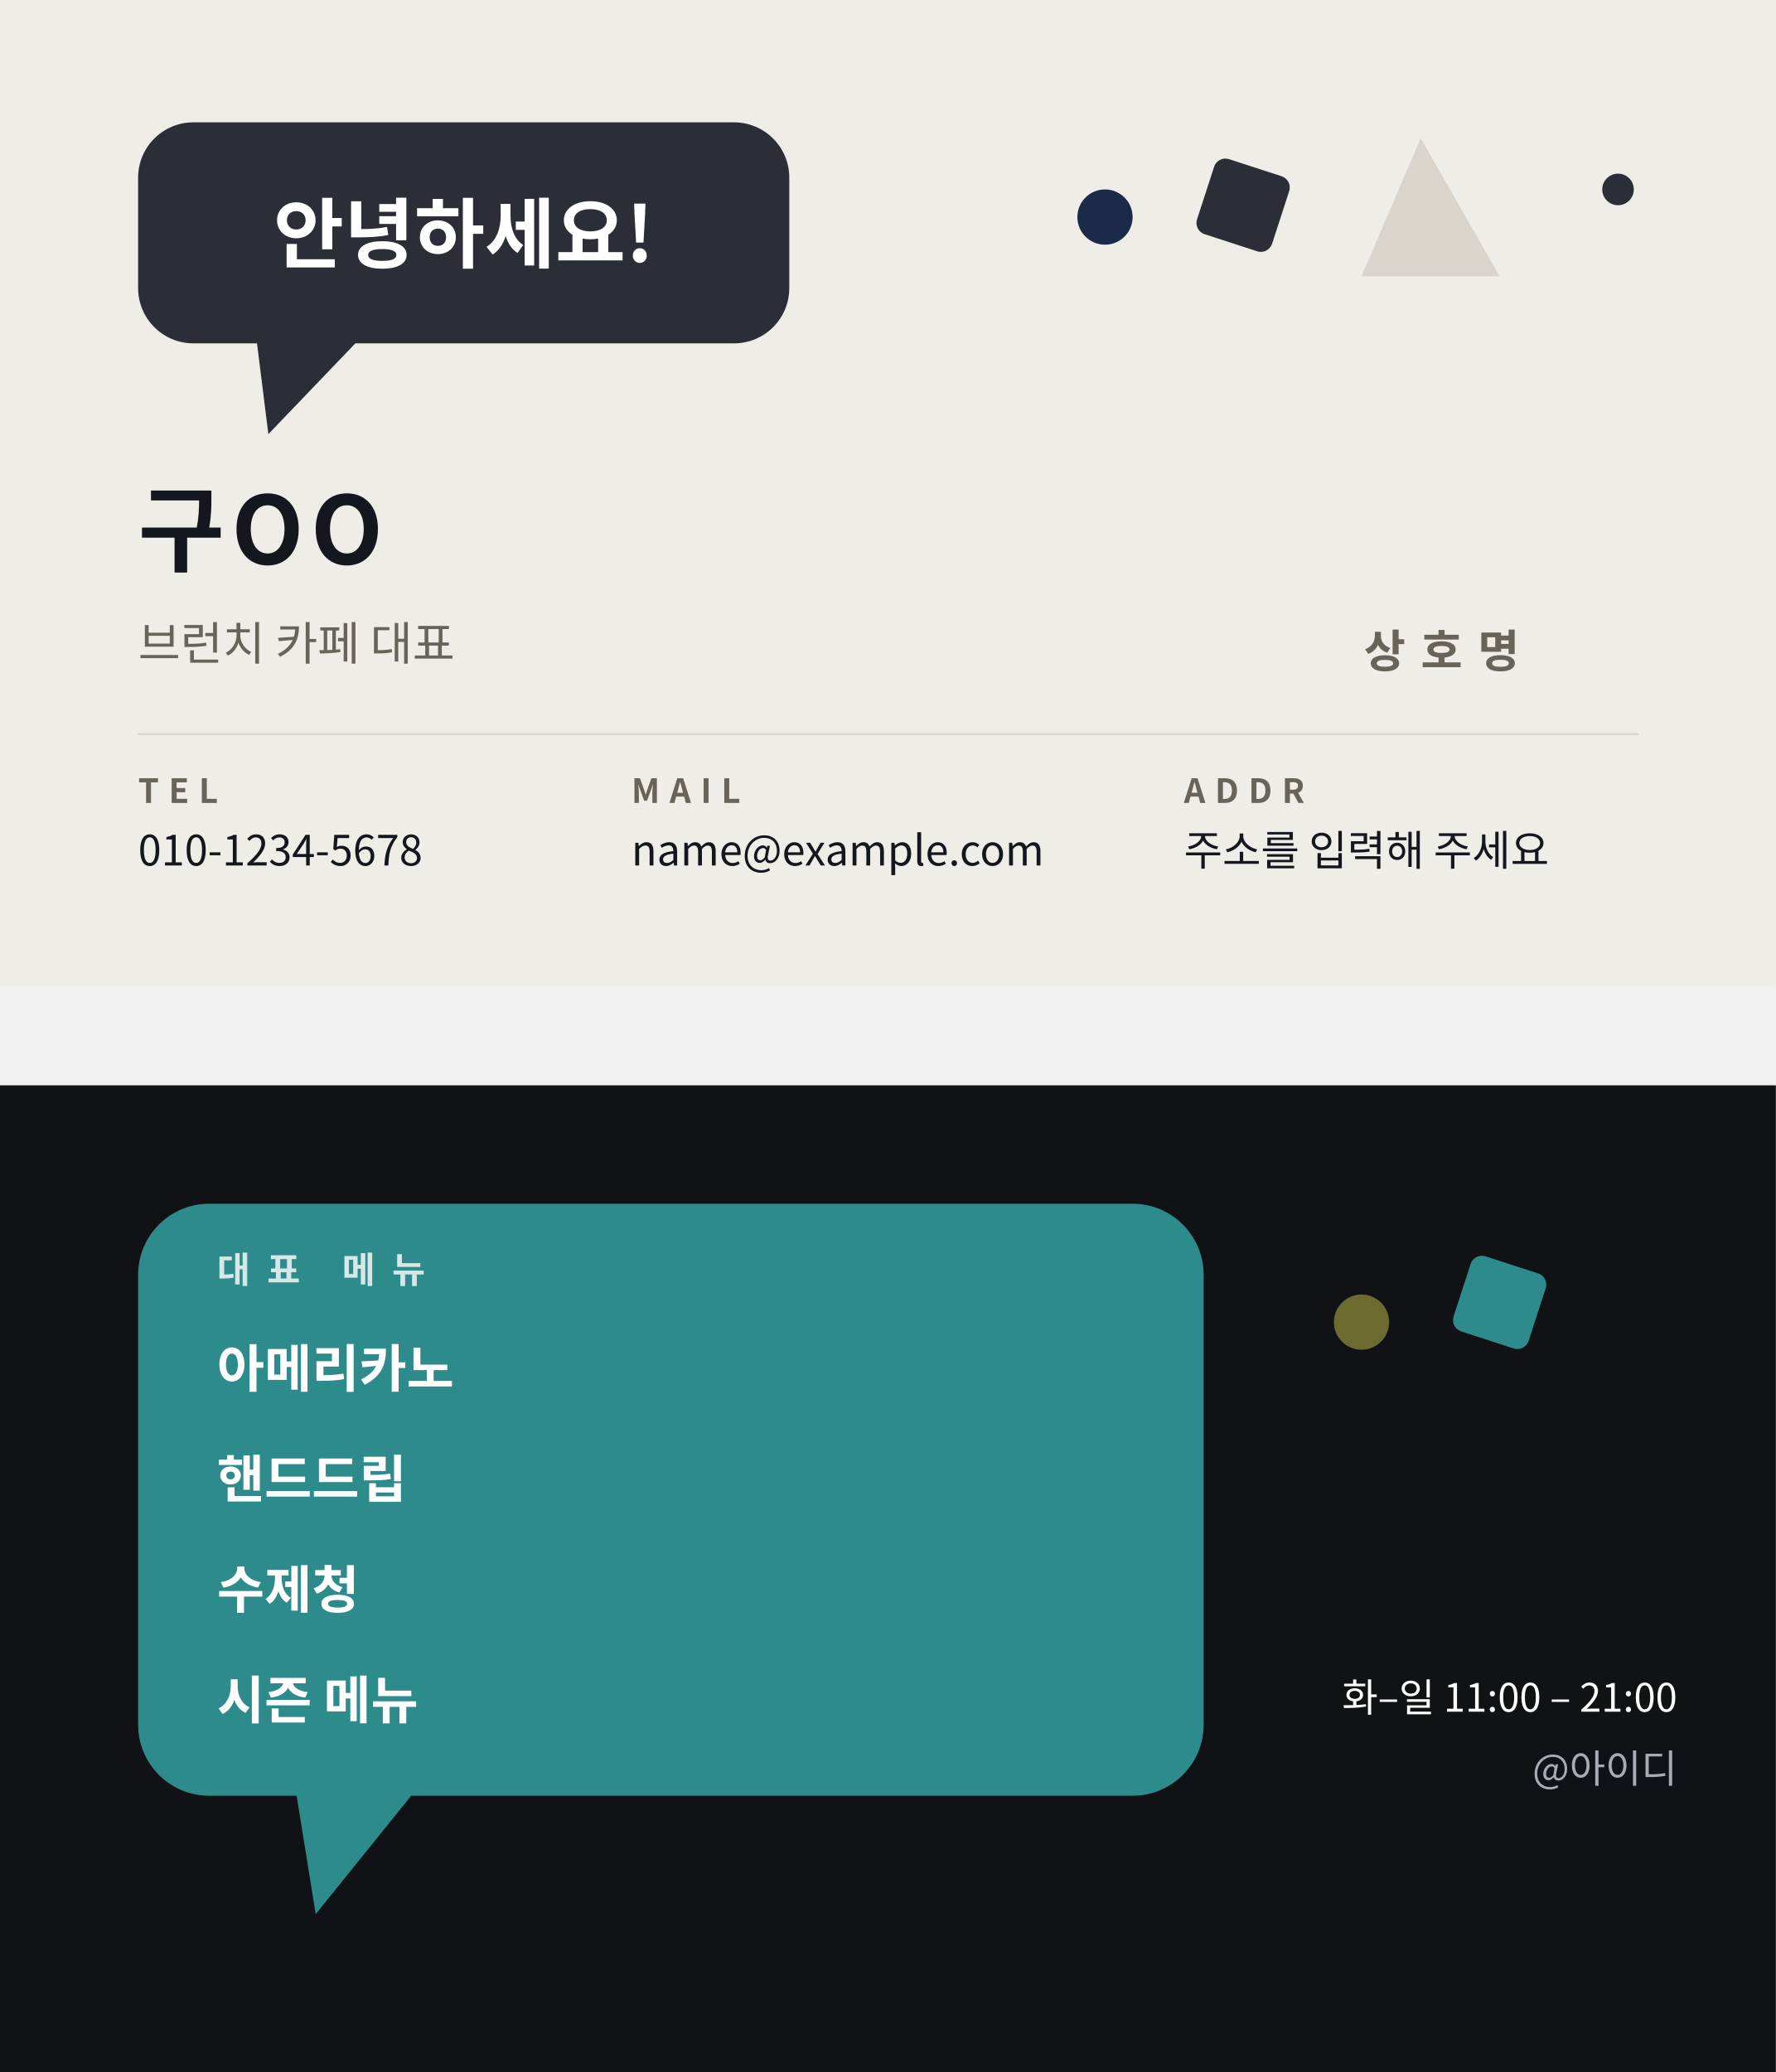
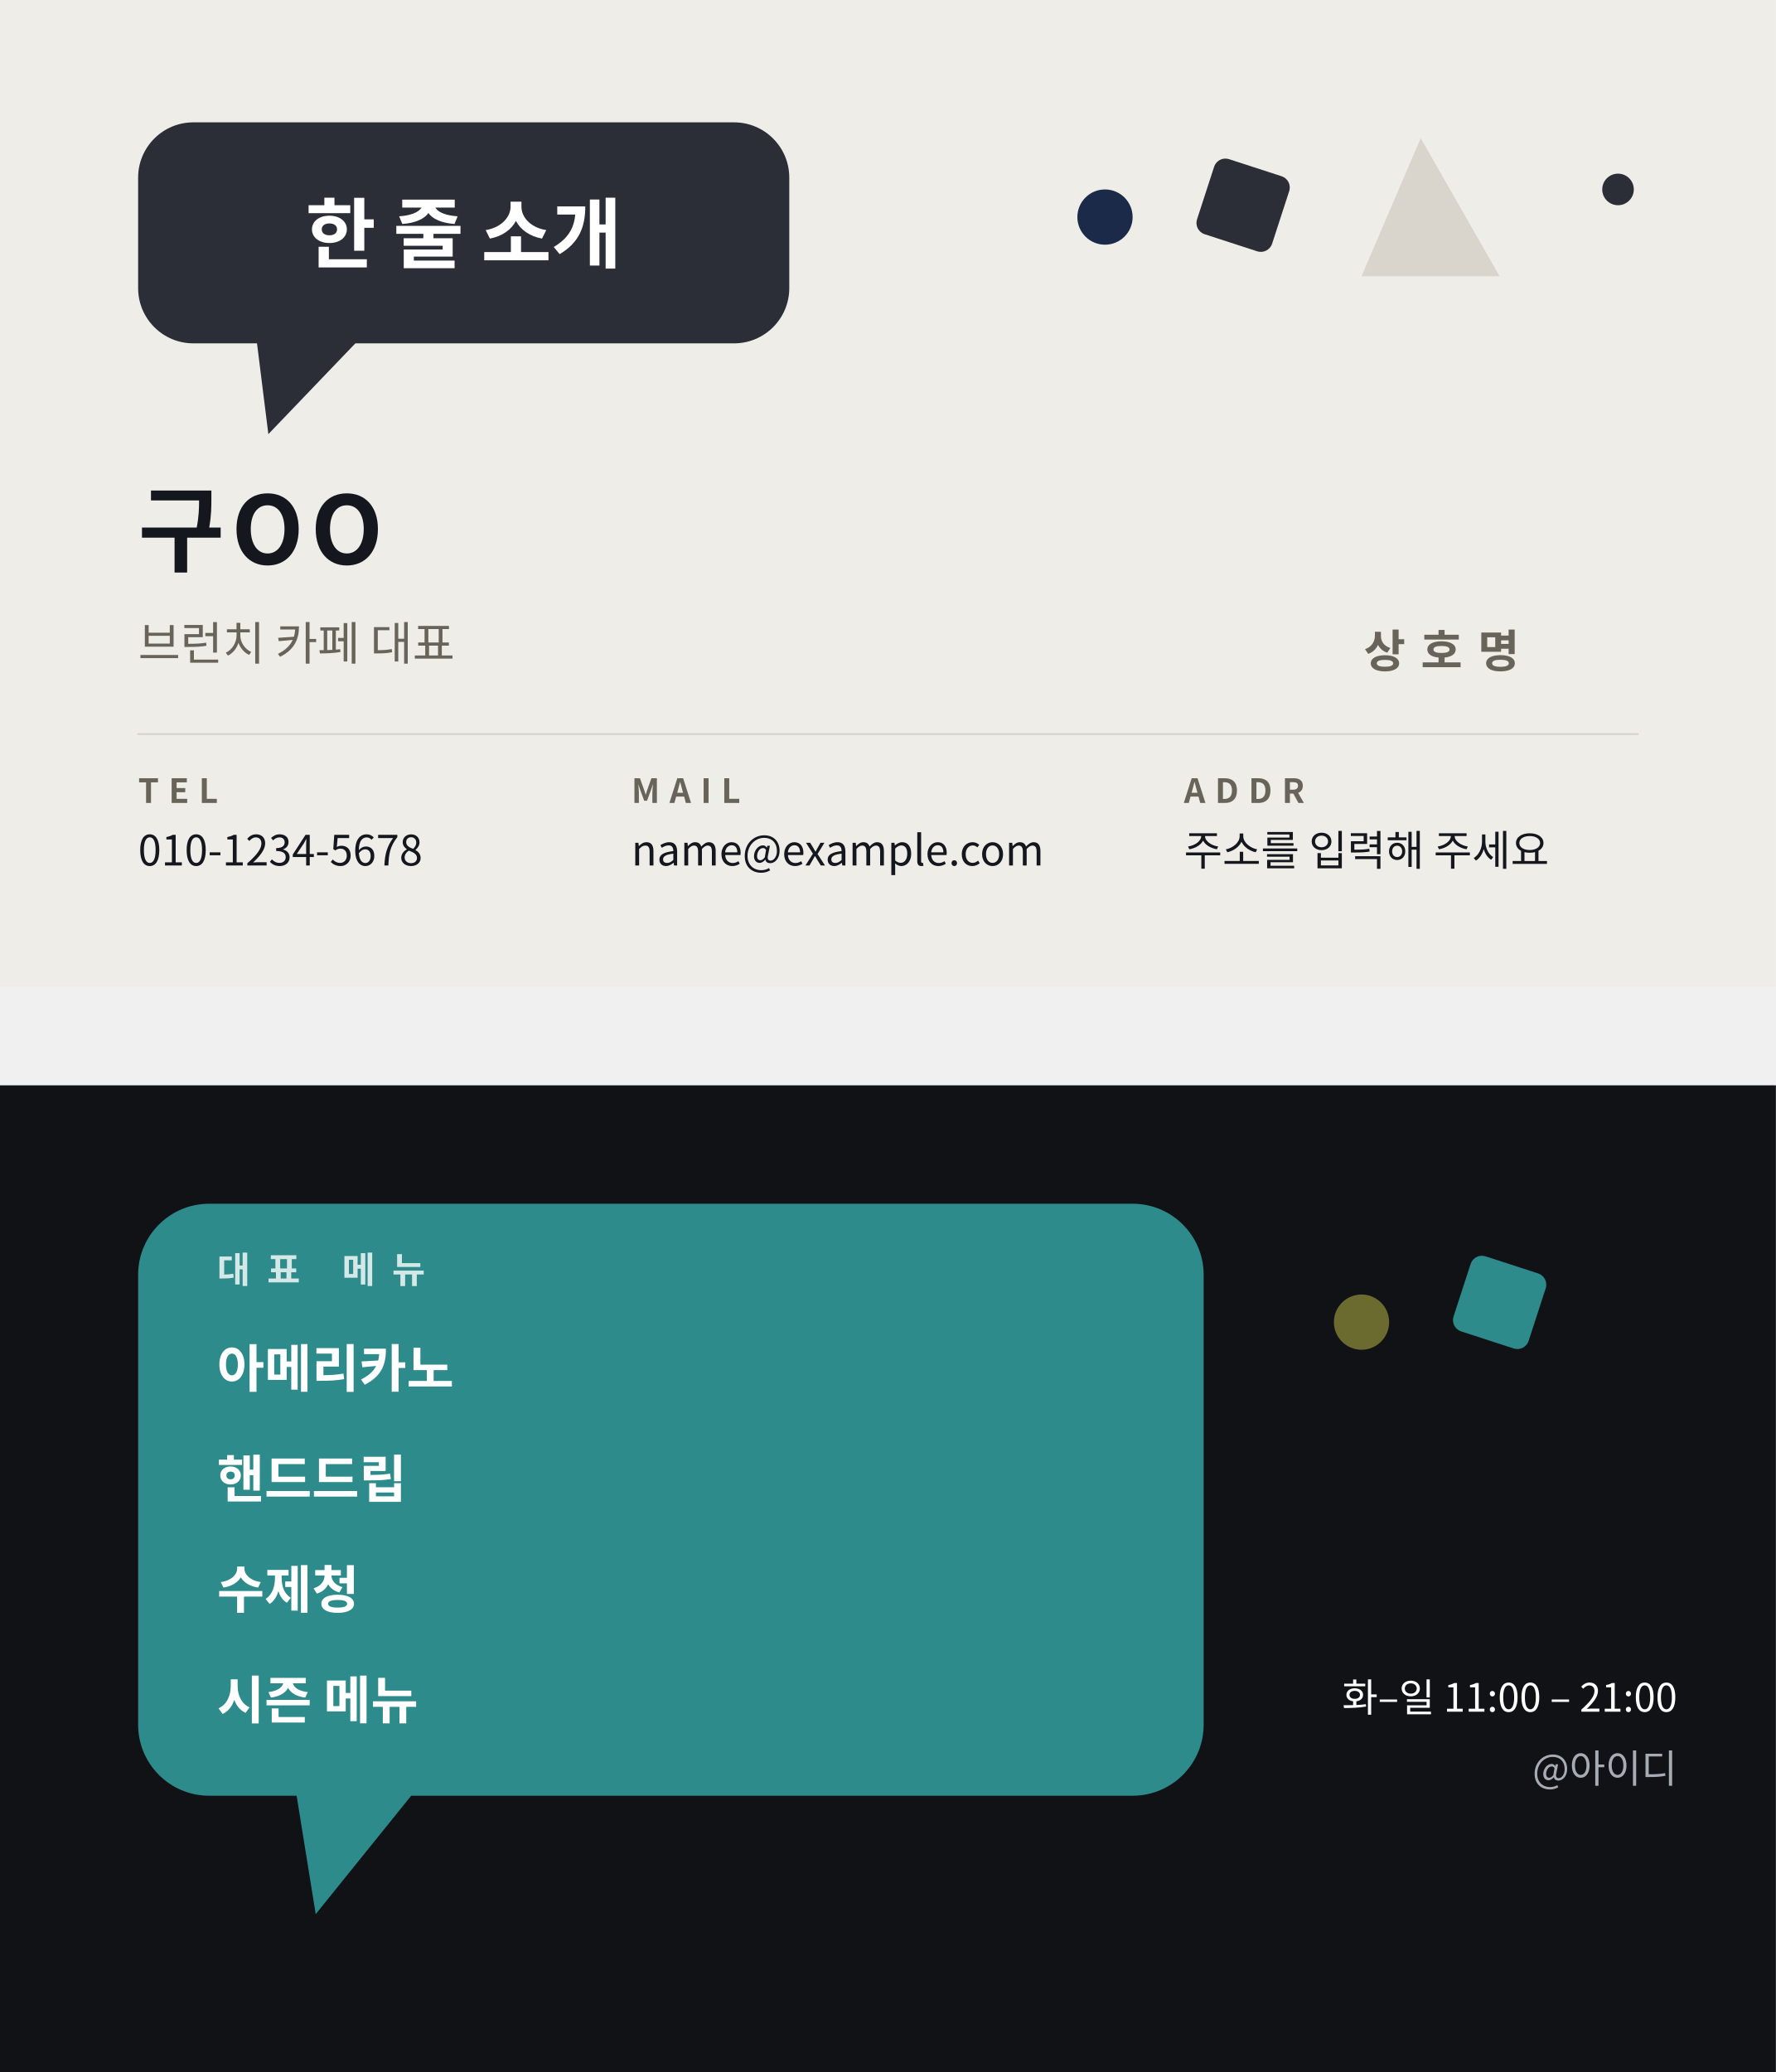
<svg xmlns="http://www.w3.org/2000/svg" width="90mm" height="105mm" viewBox="0 0 900 1050">
  <g id="front">
    <rect width="900" height="500" fill="#EFEDE8" />
    <rect x="70" y="62" width="330" height="112" rx="28" fill="#2B2E36" />
    <polygon points="130,172 182,172 136,220" fill="#2B2E36" />
    <text font-family="Pretendard,'Noto Sans KR','Noto Sans CJK KR','Malgun Gothic','Apple SD Gothic Neo',sans-serif" font-size="38.8" font-weight="700" fill="#FFFFFF" text-anchor="middle">
-       <tspan x="235" y="132.7">안녕하세요!</tspan>
+       <tspan x="235" y="132.7">한 줄 소개</tspan>
    </text>
    <ellipse cx="560" cy="110" rx="14" ry="14" fill="#1B2A49" />
    <rect x="610" y="84" width="40" height="40" rx="6" fill="#2B2E36" transform="rotate(18 630 104)" />
    <polygon points="720,70 760,140 690,140" fill="#D9D5CD" />
    <ellipse cx="820" cy="96" rx="8" ry="8" fill="#2B2E36" />
    <text font-family="Pretendard,'Noto Sans KR','Noto Sans CJK KR','Malgun Gothic','Apple SD Gothic Neo',sans-serif" font-size="47.6" font-weight="700" fill="#14171D" text-anchor="start" letter-spacing="3.5">
      <tspan x="70" y="285.9">구OO</tspan>
    </text>
    <text font-family="Pretendard,'Noto Sans KR','Noto Sans CJK KR','Malgun Gothic','Apple SD Gothic Neo',sans-serif" font-size="23.3" font-weight="400" fill="#686459" text-anchor="start">
      <tspan x="70" y="334.5">브런치 카페 대표</tspan>
    </text>
    <text font-family="Pretendard,'Noto Sans KR','Noto Sans CJK KR','Malgun Gothic','Apple SD Gothic Neo',sans-serif" font-size="22.9" font-weight="700" fill="#686459" text-anchor="end" letter-spacing="7.8">
      <tspan x="770" y="338.2">상호명</tspan>
    </text>
    <line x1="70" y1="372" x2="830" y2="372" stroke="#D9D5CD" stroke-width="1" stroke-linecap="round" />
    <text font-family="Pretendard,'Noto Sans KR','Noto Sans CJK KR','Malgun Gothic','Apple SD Gothic Neo',sans-serif" font-size="16.9" font-weight="700" fill="#686459" text-anchor="start" letter-spacing="4.9">
      <tspan x="70" y="406.9">TEL</tspan>
    </text>
    <text font-family="Pretendard,'Noto Sans KR','Noto Sans CJK KR','Malgun Gothic','Apple SD Gothic Neo',sans-serif" font-size="21.2" font-weight="400" fill="#14171D" text-anchor="start">
      <tspan x="70" y="438.6">010-1234-5678</tspan>
    </text>
    <text font-family="Pretendard,'Noto Sans KR','Noto Sans CJK KR','Malgun Gothic','Apple SD Gothic Neo',sans-serif" font-size="16.9" font-weight="700" fill="#686459" text-anchor="start" letter-spacing="4.9">
      <tspan x="320" y="406.9">MAIL</tspan>
    </text>
    <text font-family="Pretendard,'Noto Sans KR','Noto Sans CJK KR','Malgun Gothic','Apple SD Gothic Neo',sans-serif" font-size="21.2" font-weight="400" fill="#14171D" text-anchor="start">
      <tspan x="320" y="438.6">name@example.com</tspan>
    </text>
    <text font-family="Pretendard,'Noto Sans KR','Noto Sans CJK KR','Malgun Gothic','Apple SD Gothic Neo',sans-serif" font-size="16.9" font-weight="700" fill="#686459" text-anchor="start" letter-spacing="4.9">
      <tspan x="600" y="406.9">ADDR</tspan>
    </text>
    <text font-family="Pretendard,'Noto Sans KR','Noto Sans CJK KR','Malgun Gothic','Apple SD Gothic Neo',sans-serif" font-size="21.2" font-weight="400" fill="#14171D" text-anchor="start">
      <tspan x="600" y="438.6">주소를 입력해 주세요</tspan>
    </text>
  </g>
  <g id="back" transform="translate(0 550)">
    <rect width="900" height="500" fill="#101216" />
    <rect x="70" y="60" width="540" height="300" rx="36" fill="#2E8B8B" />
    <polygon points="150,358 210,358 160,420" fill="#2E8B8B" />
    <text font-family="Pretendard,'Noto Sans KR','Noto Sans CJK KR','Malgun Gothic','Apple SD Gothic Neo',sans-serif" font-size="18.3" font-weight="700" fill="#FFFFFF" text-anchor="start" letter-spacing="8.5" opacity="0.8">
      <tspan x="110" y="100.1">대표 메뉴</tspan>
    </text>
    <text font-family="Pretendard,'Noto Sans KR','Noto Sans CJK KR','Malgun Gothic','Apple SD Gothic Neo',sans-serif" font-size="26.1" font-weight="700" fill="#FFFFFF" text-anchor="start">
      <tspan x="110" y="153">아메리카노</tspan>
    </text>
    <text font-family="Pretendard,'Noto Sans KR','Noto Sans CJK KR','Malgun Gothic','Apple SD Gothic Neo',sans-serif" font-size="26.1" font-weight="700" fill="#FFFFFF" text-anchor="start">
      <tspan x="110" y="209">핸드드립</tspan>
    </text>
    <text font-family="Pretendard,'Noto Sans KR','Noto Sans CJK KR','Malgun Gothic','Apple SD Gothic Neo',sans-serif" font-size="26.1" font-weight="700" fill="#FFFFFF" text-anchor="start">
      <tspan x="110" y="265">수제청</tspan>
    </text>
    <text font-family="Pretendard,'Noto Sans KR','Noto Sans CJK KR','Malgun Gothic','Apple SD Gothic Neo',sans-serif" font-size="26.1" font-weight="700" fill="#FFFFFF" text-anchor="start">
      <tspan x="110" y="321">시즌 메뉴</tspan>
    </text>
    <ellipse cx="690" cy="120" rx="14" ry="14" fill="#6B6B2F" />
    <rect x="740" y="90" width="40" height="40" rx="6" fill="#2E8B8B" transform="rotate(18 760 110)" />
    <text font-family="Pretendard,'Noto Sans KR','Noto Sans CJK KR','Malgun Gothic','Apple SD Gothic Neo',sans-serif" font-size="19.8" font-weight="400" fill="#FFFFFF" text-anchor="end">
      <tspan x="850" y="317.4">화–일 11:00 – 21:00</tspan>
    </text>
    <text font-family="Pretendard,'Noto Sans KR','Noto Sans CJK KR','Malgun Gothic','Apple SD Gothic Neo',sans-serif" font-size="19.8" font-weight="400" fill="#A7ABB4" text-anchor="end">
      <tspan x="850" y="353.4">@아이디</tspan>
    </text>
  </g>
</svg>
